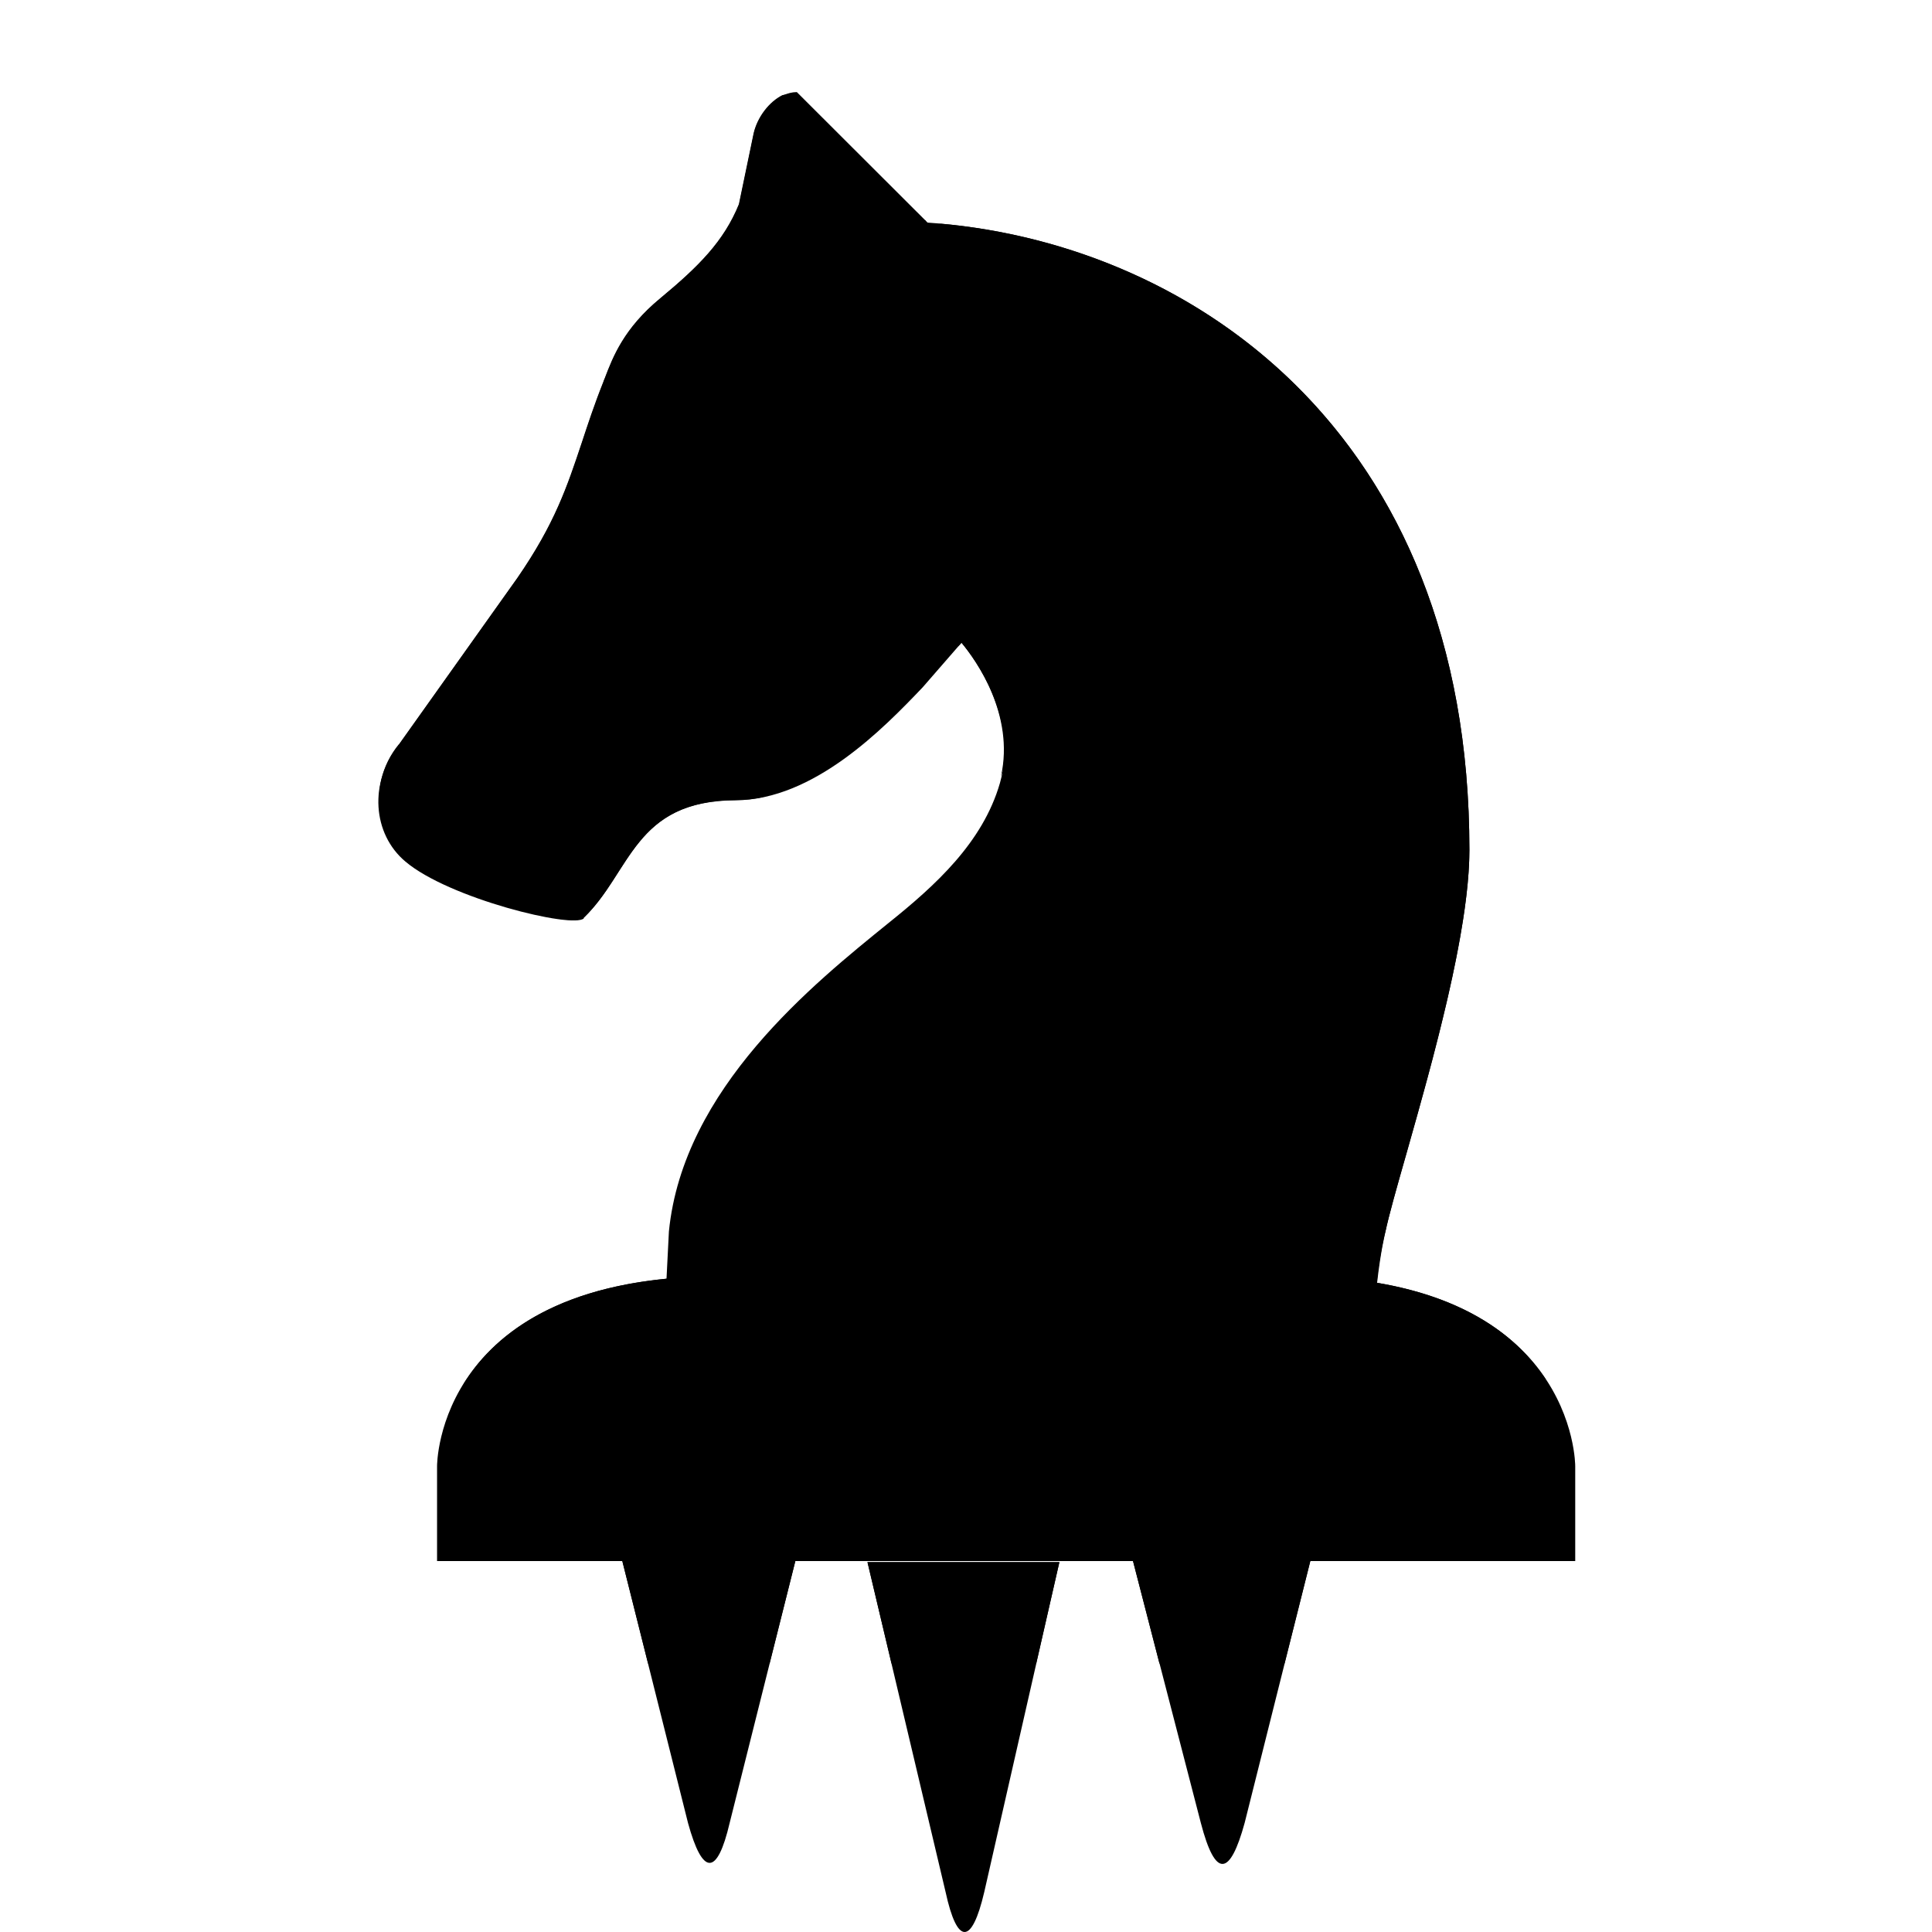
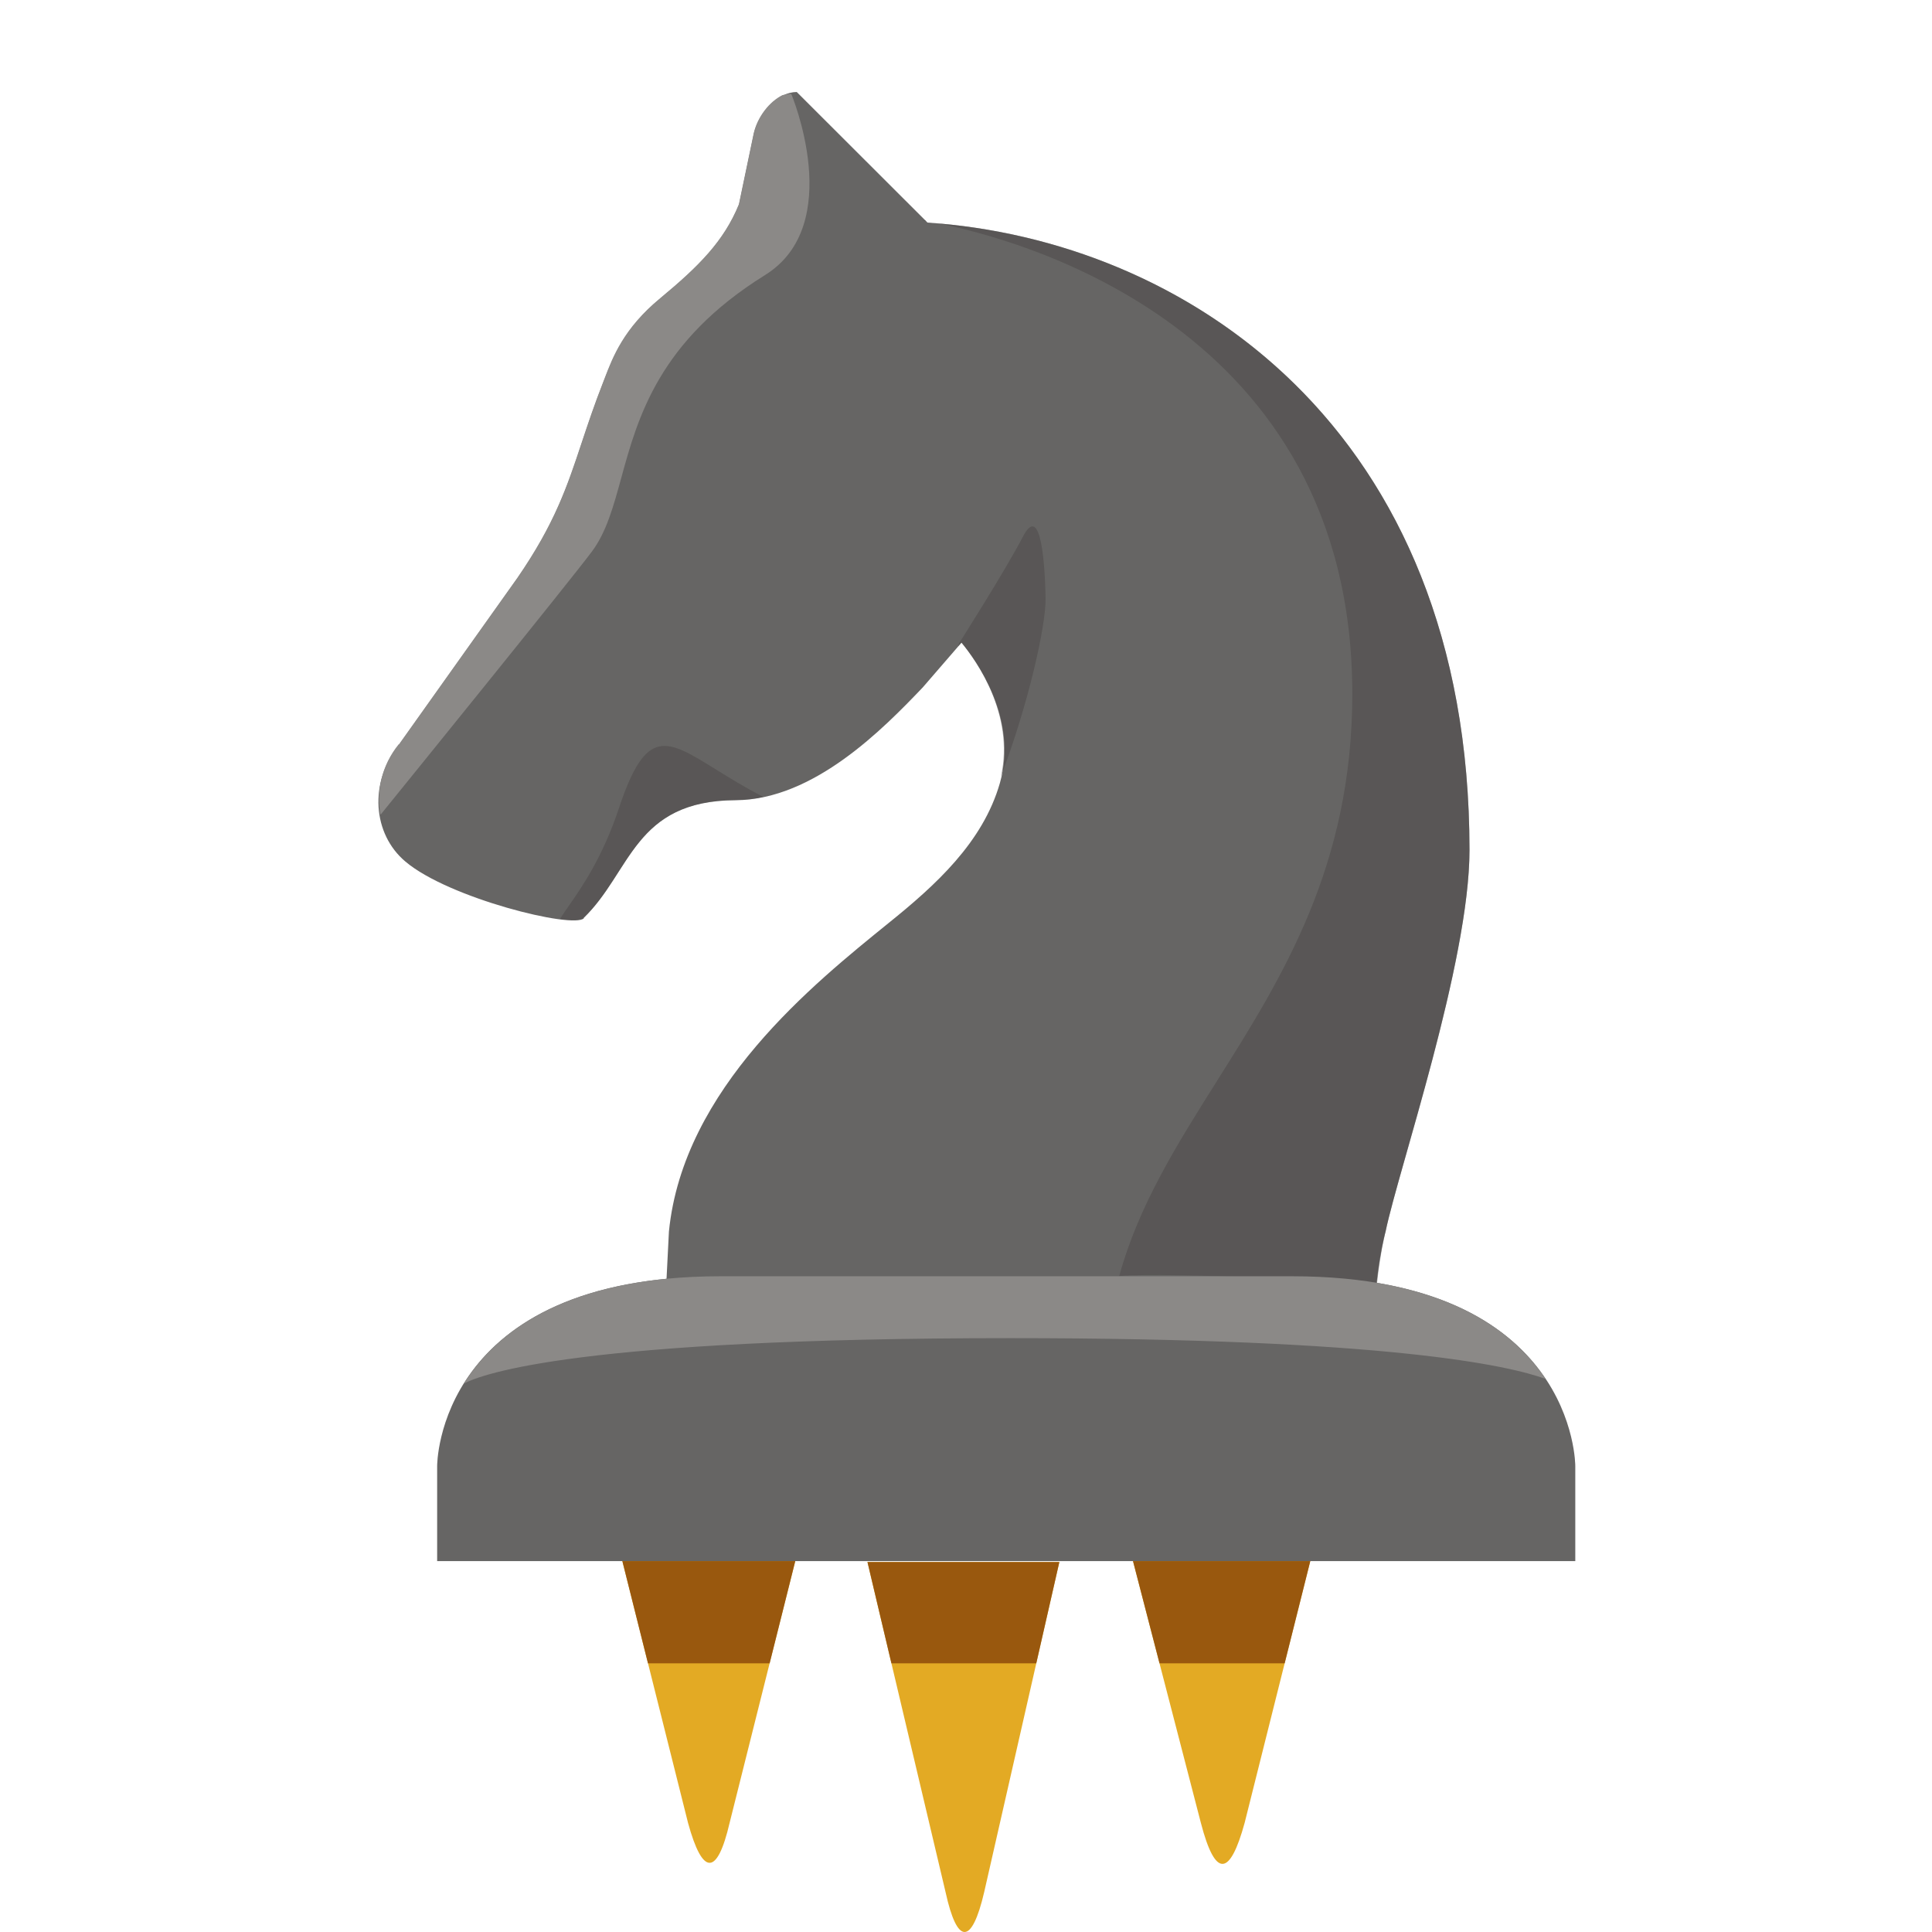
- <svg xmlns="http://www.w3.org/2000/svg" viewBox="0 0 90 90">
-   <path d="M34.27,37.28C37.92,37.26,41.16,33.93,42.98,32.02L44.79,29.94C45.49,30.78,47.43,33.48,46.58,36.48C45.78,39.25,43.57,41.25,41.4,42.99C37.92,45.81,31.82,50.69,31.16,57.37L30.92,62.11L64.01,62.11C64.01,59.26,64.54,57.37,64.54,57.37C65.14,54.51,68.45,44.84,68.45,39.6C68.45,19.85,55.13,11.17,43.21,10.37L37.12,4.29C36.25,4.29,35.36,5.2,35.12,6.21L34.43,9.53C33.73,11.25,32.56,12.41,30.77,13.9C28.97,15.39,28.51,16.79,28.11,17.81C26.69,21.43,26.58,23.35,24.11,26.93L18.59,34.69C17.17,36.45,17.36,38.85,18.88,40.13C20.9,41.85,26.69,43.27,27.2,42.78L27.18,42.77C29.42,40.61,29.53,37.3,34.27,37.28Z" fill="currentColor" />
-   <path d="M33.57,59.45C20.3,59.45,20.36,68.3,20.36,68.3L20.36,72.72L73.38,72.72L73.38,68.3C73.38,68.3,73.44,59.45,60.17,59.45Z" fill="currentColor" />
-   <path d="M42.93,10.27C42.99,10.27,43.05,10.27,43.11,10.27L43.14,10.31C43.01,10.28,42.93,10.27,42.93,10.27Z" fill="currentColor" />
-   <path d="M64.54,57.37C64.71,56.57,65.09,55.24,65.55,53.63C66.73,49.46,68.45,43.38,68.45,39.59C68.45,20.12,55.49,11.42,43.7,10.41C47.38,11.13,62.99,15.2,62.99,32.33C62.99,40.34,59.73,45.52,56.69,50.36C54.82,53.32,53.04,56.16,52.14,59.44C54.38,59.24,64.15,59.76,64.15,59.76C64.31,58.3,64.54,57.37,64.54,57.37Z" fill="currentColor" />
-   <path d="M35.56,37.13L35.58,37.13L35.58,37.12Z" fill="currentColor" />
-   <path d="M33.35,35.84C31.05,34.41,30.11,33.83,28.84,37.62C28.08,39.93,27.11,41.32,26.5,42.19C26.33,42.43,26.19,42.64,26.09,42.81C26.65,42.88,27.06,42.87,27.18,42.76C27.85,42.12,28.33,41.37,28.79,40.64C29.89,38.92,30.94,37.29,34.27,37.27C34.71,37.27,35.14,37.22,35.56,37.13C34.7,36.68,33.97,36.23,33.35,35.84Z" fill="currentColor" />
-   <path d="M47.66,24.99C46.8,26.63,44.68,29.96,44.68,29.96C44.68,29.96,44.66,30.02,44.64,30.11L44.79,29.94C45.47,30.75,47.27,33.29,46.63,36.16C47.89,32.86,48.73,29.18,48.71,27.87C48.68,26.43,48.51,23.35,47.66,24.99Z" fill="currentColor" />
-   <path d="M18.58,34.68L18.58,34.67C17.76,35.67,17.53,36.87,17.72,37.96C19.15,36.2,26.52,27.1,27.57,25.7C28.24,24.8,28.57,23.62,28.94,22.28C29.71,19.44,30.69,15.89,35.64,12.82C39.43,10.46,36.86,4.37,36.86,4.37C36.74,4.37,36.64,4.39,36.54,4.41C36.51,4.42,36.48,4.43,36.45,4.43C35.83,4.74,35.29,5.44,35.11,6.19L34.42,9.51C33.72,11.23,32.56,12.4,30.76,13.89C29.06,15.29,28.55,16.62,28.17,17.62C28.14,17.68,28.12,17.74,28.1,17.8C27.68,18.85,27.38,19.77,27.1,20.62C26.41,22.68,25.85,24.38,24.1,26.92Z" fill="currentColor" />
-   <path d="M21.61,64.45C22.49,64,27.01,62.34,47.06,62.34C64.64,62.34,70.29,63.61,72,64.24C70.45,61.91,67.18,59.45,60.18,59.45L33.57,59.45C26.36,59.45,23.1,62.06,21.61,64.45Z" fill="currentColor" />
-   <path d="M40.41,72.77L49.35,72.77L45.85,88.14C45.27,90.62,44.59,90.62,44.05,88.14Z" fill="currentColor" />
-   <path d="M32.05,84.92L28.99,72.72L37.05,72.72L33.99,84.92C33.41,87.4,32.73,87.4,32.05,84.92Z" fill="currentColor" />
-   <path d="M55.94,84.92L52.78,72.72L61.04,72.72L57.98,84.92C57.3,87.4,56.62,87.53,55.94,84.92Z" fill="currentColor" />
-   <path d="M37.05,72.72L28.99,72.72L30.19,77.49L35.85,77.49Z" fill="currentColor" />
-   <path d="M61.04,72.72L52.78,72.72L54.01,77.49L59.84,77.49Z" fill="currentColor" />
-   <path d="M49.35,72.77L40.41,72.77L41.53,77.49L48.27,77.49Z" fill="currentColor" />
+ <svg xmlns="http://www.w3.org/2000/svg" width="90" height="90" viewBox="0 0 90 90" fill="none">
+   <path d="M27.183 42.769C29.416 40.613 29.527 37.302 34.267 37.277C37.92 37.26 41.162 33.931 42.985 32.023L44.79 29.936C45.492 30.783 47.434 33.478 46.578 36.481C45.784 39.246 43.571 41.245 41.402 42.992C37.92 45.815 31.82 50.692 31.161 57.374L30.921 62.113H64.006C64.006 59.256 64.545 57.374 64.545 57.374C65.135 54.508 68.455 44.84 68.455 39.595C68.455 19.849 55.125 11.174 43.207 10.369L37.116 4.286C36.252 4.286 35.362 5.202 35.122 6.211L34.429 9.531C33.728 11.251 32.564 12.414 30.767 13.903C28.971 15.392 28.509 16.795 28.107 17.813C26.686 21.432 26.575 23.348 24.111 26.933L18.593 34.693C17.173 36.447 17.361 38.851 18.884 40.134C20.903 41.845 26.695 43.274 27.2 42.778L27.183 42.769Z" fill="#666564" />
+   <path d="M60.173 59.453H33.574C20.304 59.453 20.364 68.299 20.364 68.299V72.722H73.383V68.299C73.383 68.299 73.442 59.453 60.173 59.453Z" fill="#666564" />
+   <g opacity="0.5">
+     <path d="M43.144 10.306C43.006 10.284 42.933 10.274 42.933 10.274C42.992 10.273 43.05 10.272 43.109 10.271L43.144 10.306Z" fill="#4B4847" />
+     <path d="M64.149 59.76C64.308 58.303 64.545 57.373 64.545 57.373C64.709 56.574 65.087 55.244 65.545 53.629C66.729 49.456 68.454 43.376 68.454 39.595C68.454 20.122 55.492 11.416 43.703 10.407C47.383 11.129 62.995 15.199 62.995 32.325C62.995 40.344 59.733 45.524 56.69 50.356C54.822 53.324 53.036 56.16 52.138 59.443C54.385 59.239 64.149 59.76 64.149 59.76Z" fill="#4B4847" />
+     <path d="M35.575 37.123L35.564 37.125L35.575 37.131V37.123Z" fill="#4B4847" />
+     <path d="M35.564 37.125C34.702 36.682 33.974 36.231 33.348 35.842C31.047 34.414 30.105 33.83 28.842 37.619C28.075 39.933 27.11 41.317 26.504 42.187C26.332 42.434 26.189 42.639 26.087 42.812C26.652 42.88 27.063 42.872 27.183 42.761C27.849 42.118 28.326 41.372 28.793 40.641C29.894 38.922 30.94 37.286 34.267 37.268C34.707 37.268 35.14 37.218 35.564 37.125Z" fill="#4B4847" />
+     <path d="M48.708 27.865C48.683 26.428 48.511 23.348 47.656 24.991C46.8 26.633 44.679 29.962 44.679 29.962C44.679 29.962 44.661 30.021 44.636 30.107L44.79 29.936C45.466 30.749 47.271 33.29 46.629 36.164C47.887 32.862 48.725 29.183 48.708 27.865Z" fill="#4B4847" />
+   </g>
+   <path d="M24.102 26.916L18.584 34.676L18.576 34.667C17.763 35.668 17.532 36.866 17.72 37.961C19.149 36.199 26.524 27.095 27.567 25.701C28.244 24.799 28.569 23.618 28.936 22.279C29.714 19.439 30.687 15.892 35.635 12.816C39.425 10.463 36.859 4.372 36.859 4.372C36.745 4.372 36.641 4.393 36.535 4.414C36.507 4.42 36.478 4.426 36.448 4.432C35.832 4.74 35.293 5.441 35.114 6.194L34.42 9.514C33.719 11.233 32.555 12.397 30.759 13.886C29.056 15.29 28.548 16.618 28.166 17.619C28.143 17.679 28.12 17.738 28.098 17.796C27.683 18.854 27.379 19.766 27.096 20.618C26.412 22.678 25.846 24.379 24.102 26.916Z" fill="#8B8987" />
+   <path d="M33.574 59.453C26.361 59.453 23.102 62.062 21.613 64.449C22.485 63.995 27.011 62.336 47.057 62.336C64.639 62.336 70.285 63.611 71.996 64.235C70.448 61.908 67.18 59.453 60.181 59.453H33.574Z" fill="#8B8987" />
+   <path d="M44.047 88.138L40.41 72.766H49.348L45.848 88.138C45.27 90.621 44.59 90.621 44.047 88.138ZM33.988 84.916C33.41 87.398 32.73 87.398 32.051 84.916L28.992 72.722H37.046L33.988 84.916ZM57.98 84.916C57.3 87.398 56.62 87.529 55.941 84.916L52.78 72.722H61.038L57.98 84.916Z" fill="#E3AA24" />
+   <path d="M35.852 77.485L37.046 72.723H28.992L30.186 77.485H35.852ZM59.844 77.485L61.038 72.723H52.78L54.015 77.485H59.844ZM48.273 77.485L49.348 72.766H40.41L41.526 77.485H48.273Z" fill="#99580E" />
</svg>
